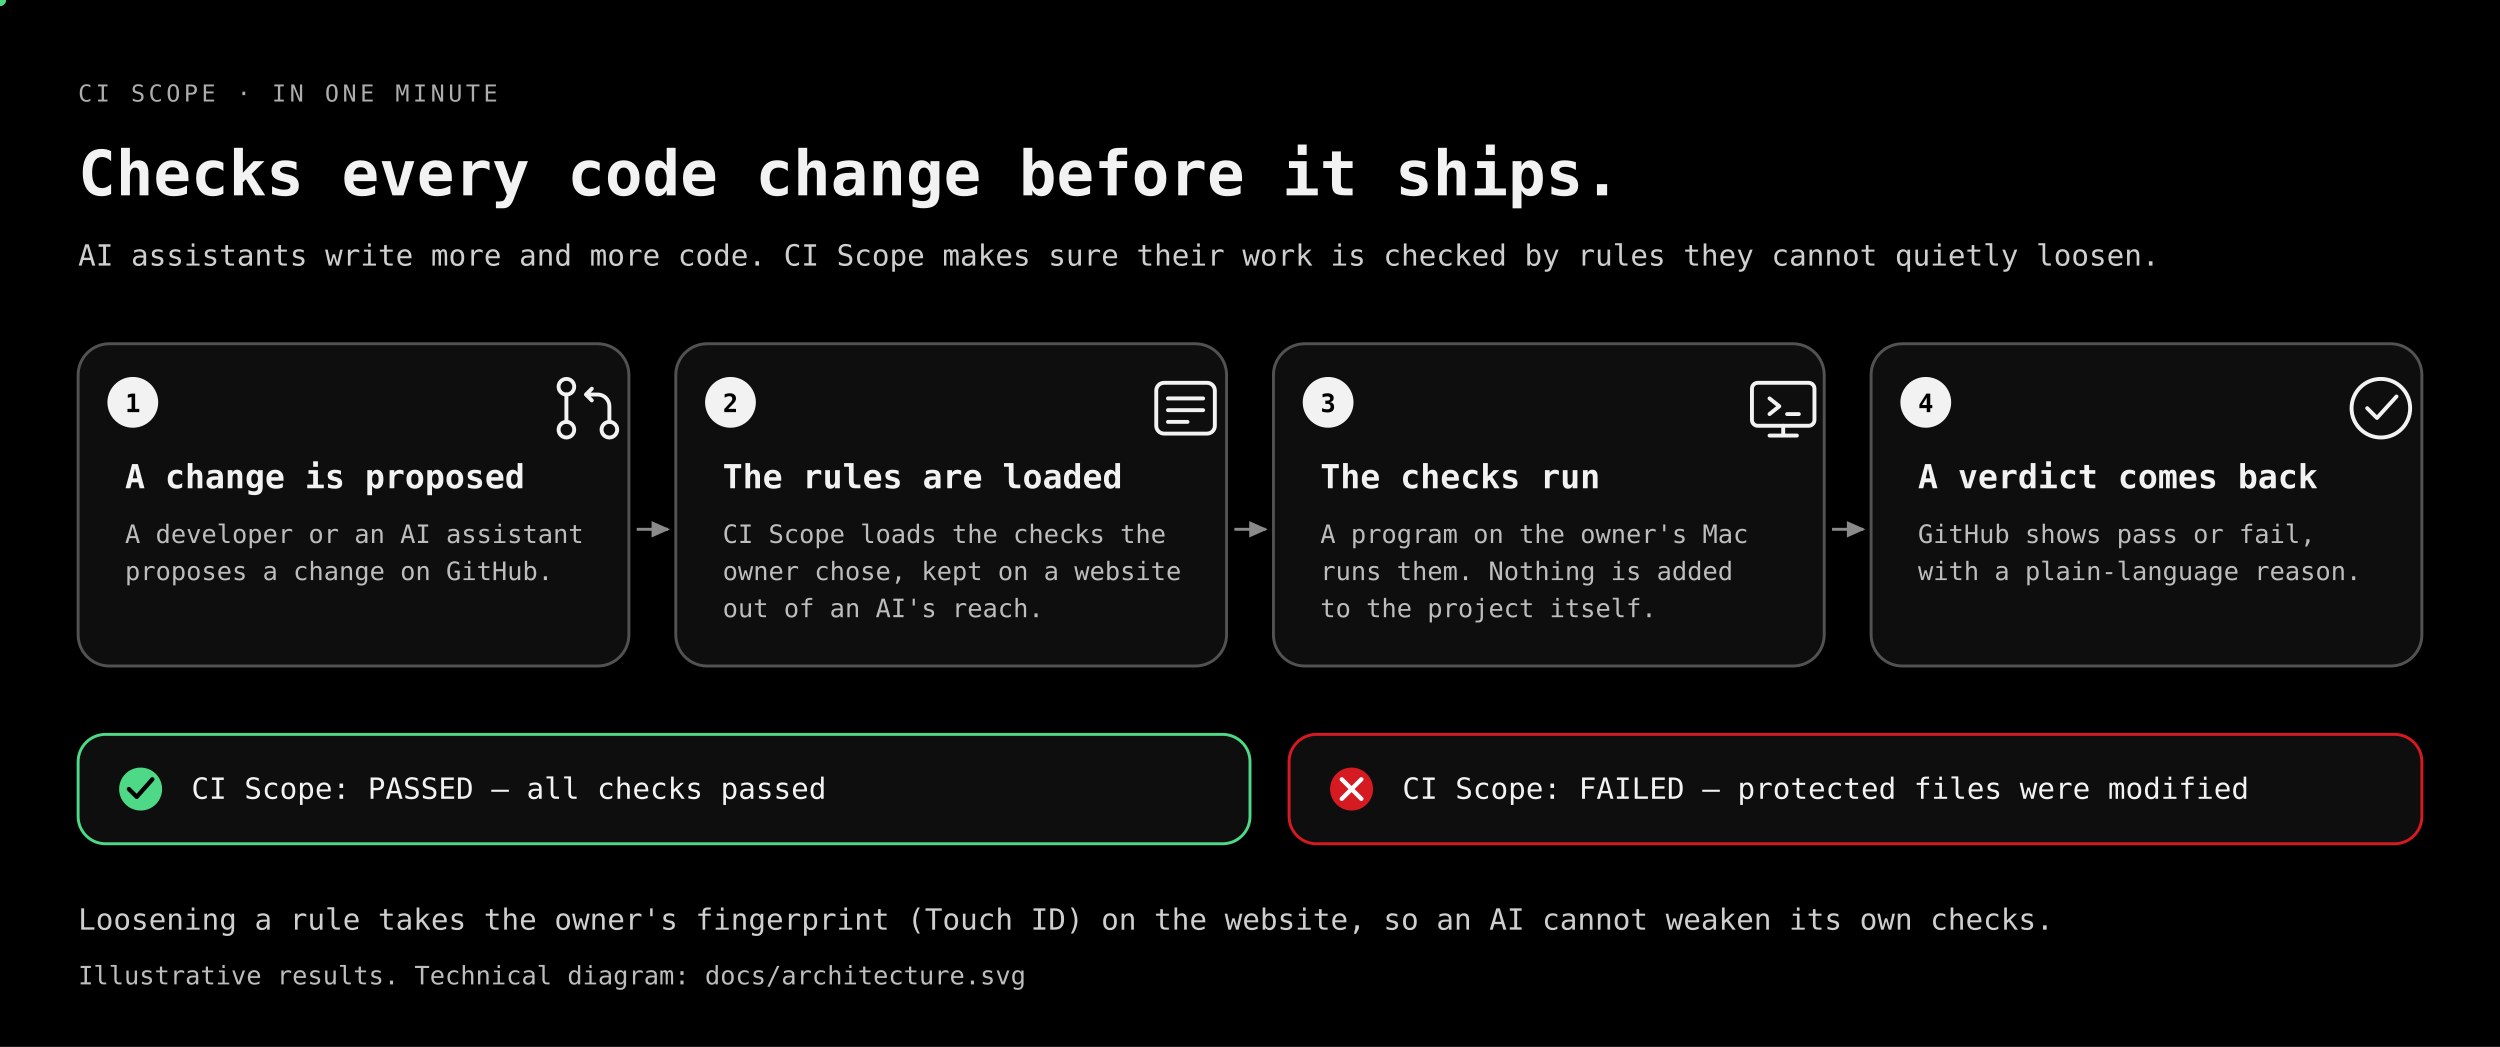
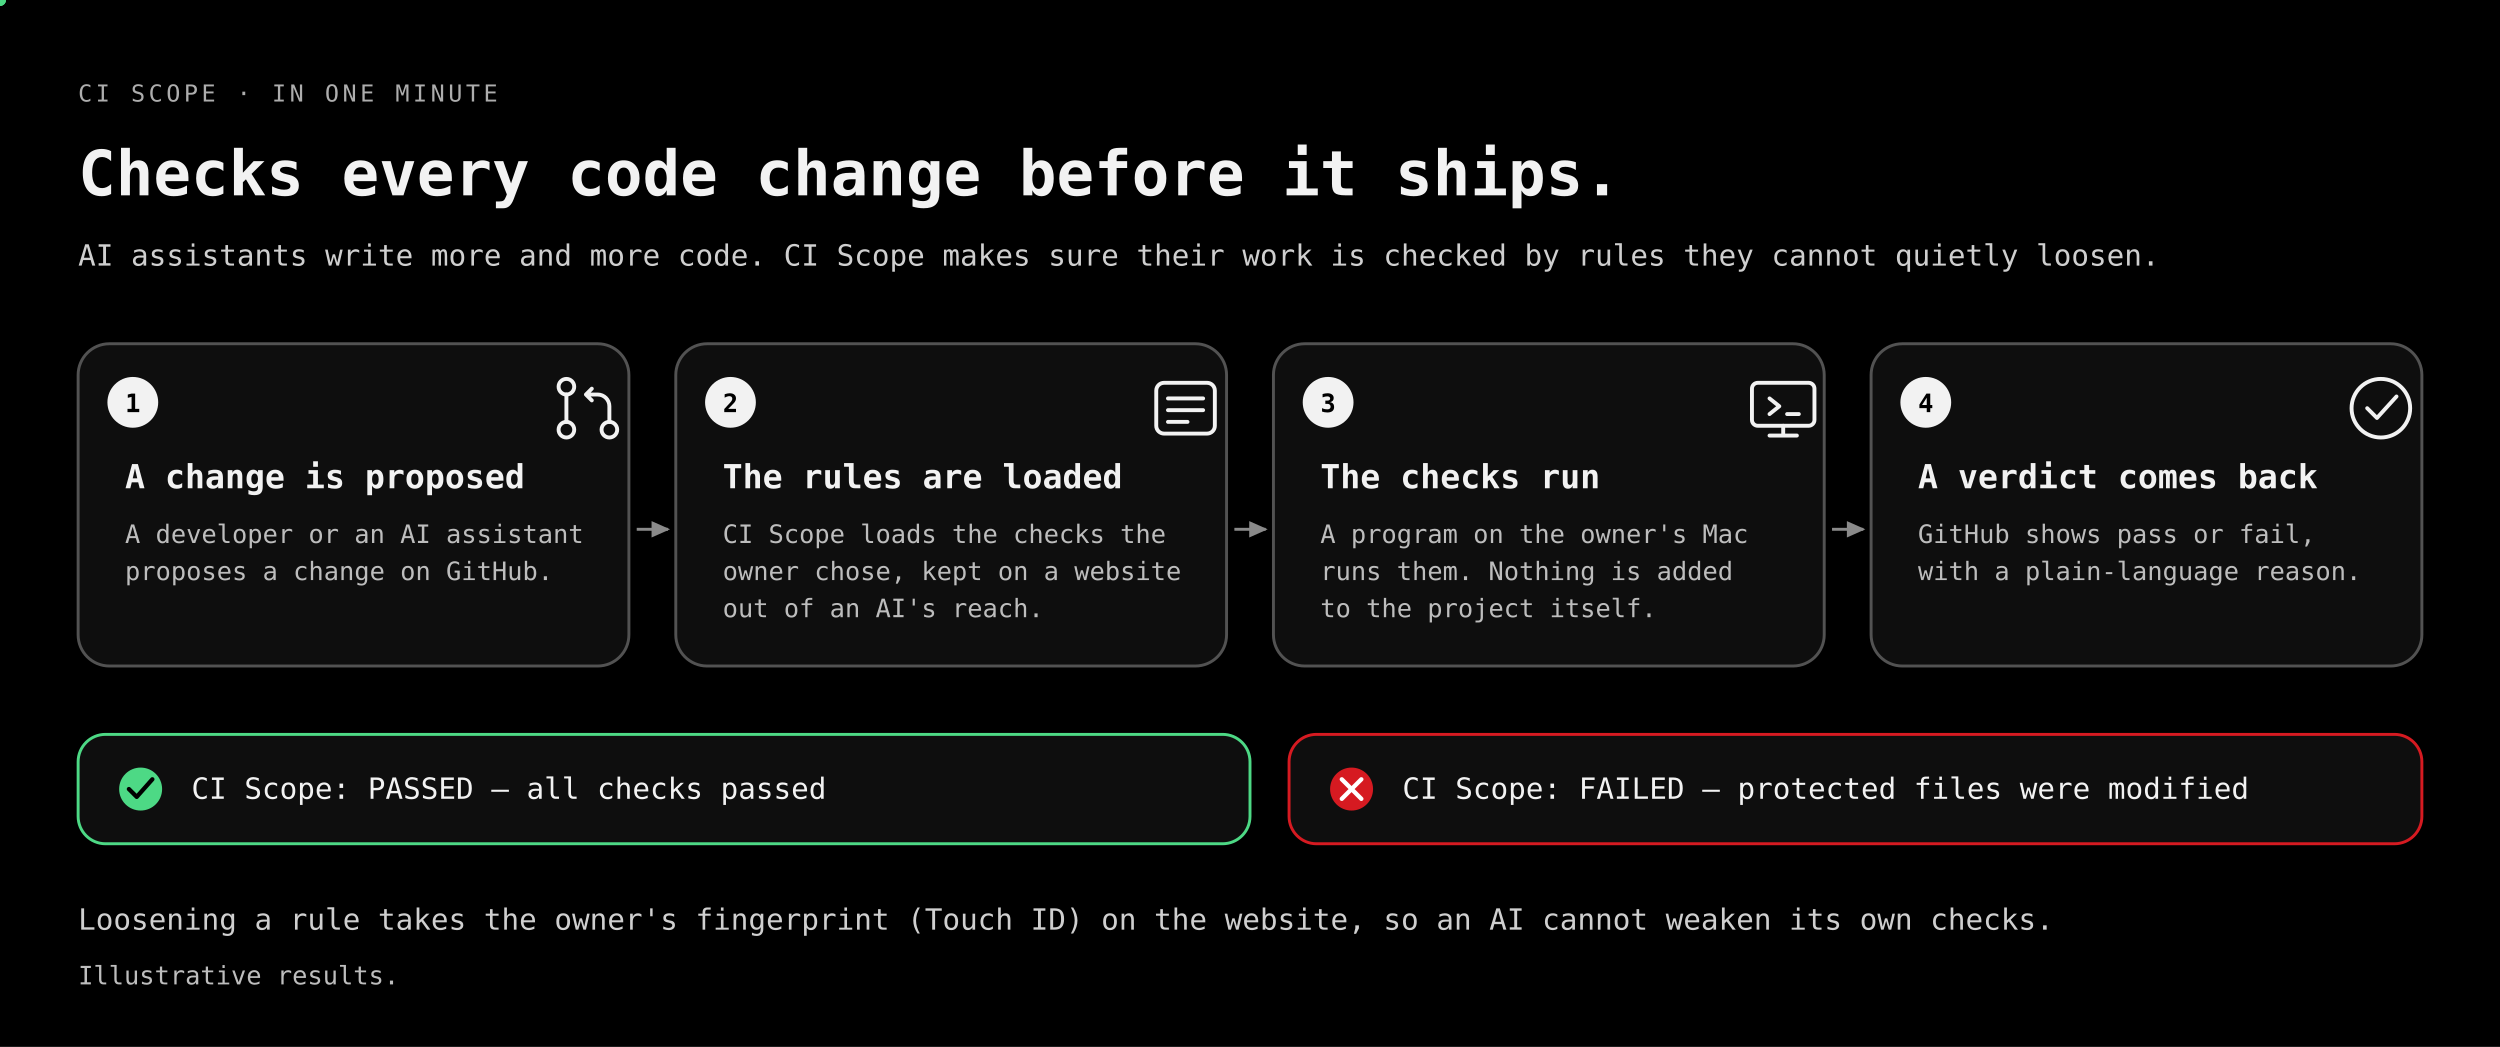
<svg xmlns="http://www.w3.org/2000/svg" viewBox="0 0 1280 536" width="1280" height="536" role="img" aria-labelledby="t d">
  <style>
    text { font-family: ui-monospace, "SF Mono", Menlo, Consolas, monospace; fill: #f2f2f2; }
    .cap { font-size: 12px; letter-spacing: 1.8px; fill: #adadad; }
    .big { font-size: 32px; font-weight: 700; }
    .lead { font-size: 15px; fill: #cfcfcf; }
    .h { font-size: 17px; font-weight: 700; }
    .s { font-size: 13px; fill: #bdbdbd; }
    .card { fill: #0e0e0e; stroke: #525252; stroke-width: 1.5; }
    .num { fill: #f2f2f2; }
    .n { font-size: 13px; font-weight: 700; fill: #000; }
    .ico { fill: none; stroke: #f2f2f2; stroke-width: 2; stroke-linecap: round; stroke-linejoin: round; }
    .arrow { fill: none; stroke: #8a8a8a; stroke-width: 1.5; }
    .ok { fill: #0e0e0e; stroke: #4dd985; stroke-width: 1.5; }
    .bad { fill: #0e0e0e; stroke: #d61a21; stroke-width: 1.5; }
    .dot { fill: #4dd985; }
    @media (prefers-reduced-motion: reduce) { .dot { display: none; } }
  </style>
  <defs>
    <marker id="ah" viewBox="0 0 10 10" refX="8" refY="5" markerWidth="7" markerHeight="7" orient="auto">
      <path d="M0 1 L9 5 L0 9 z" fill="#8a8a8a" />
    </marker>
  </defs>
  <rect width="1280" height="536" fill="#000" />
  <text x="40" y="52" class="cap">CI SCOPE · IN ONE MINUTE</text>
  <text x="40" y="100" class="big">Checks every code change before it ships.</text>
  <text x="40" y="136" class="lead">AI assistants write more and more code. CI Scope makes sure their work is checked by rules they cannot quietly loosen.</text>
  <rect class="card" x="40" y="176" width="282" height="165" rx="16" />
  <rect class="card" x="346" y="176" width="282" height="165" rx="16" />
  <rect class="card" x="652" y="176" width="282" height="165" rx="16" />
  <rect class="card" x="958" y="176" width="282" height="165" rx="16" />
  <circle class="num" cx="68" cy="206" r="13" />
  <text x="68" y="211" class="n" text-anchor="middle">1</text>
  <circle class="num" cx="374" cy="206" r="13" />
  <text x="374" y="211" class="n" text-anchor="middle">2</text>
  <circle class="num" cx="680" cy="206" r="13" />
  <text x="680" y="211" class="n" text-anchor="middle">3</text>
  <circle class="num" cx="986" cy="206" r="13" />
  <text x="986" y="211" class="n" text-anchor="middle">4</text>
  <g class="ico" transform="translate(282 190)">
    <circle cx="8" cy="8" r="4" />
    <circle cx="8" cy="30" r="4" />
    <circle cx="30" cy="30" r="4" />
    <path d="M8 12v14M30 26V18a6 6 0 0 0-6-6h-6M21 9l-3 3 3 3" />
  </g>
  <g class="ico" transform="translate(588 190)">
    <rect x="4" y="6" width="30" height="26" rx="4" />
    <path d="M10 14h18M10 20h18M10 26h10" />
  </g>
  <g class="ico" transform="translate(894 190)">
    <rect x="3" y="6" width="32" height="22" rx="3" />
    <path d="M12 33h14M19 28v5M12 14l5 4-5 4M21 22h6" />
  </g>
  <g class="ico" transform="translate(1200 190)">
    <circle cx="19" cy="19" r="15" />
    <path d="M12 19l5 5 10-11" />
  </g>
  <text x="64" y="250" class="h">A change is proposed</text>
  <text x="64" y="278" class="s">A developer or an AI assistant</text>
  <text x="64" y="297" class="s">proposes a change on GitHub.</text>
  <text x="370" y="250" class="h">The rules are loaded</text>
  <text x="370" y="278" class="s">CI Scope loads the checks the</text>
  <text x="370" y="297" class="s">owner chose, kept on a website</text>
  <text x="370" y="316" class="s">out of an AI's reach.</text>
  <text x="676" y="250" class="h">The checks run</text>
  <text x="676" y="278" class="s">A program on the owner's Mac</text>
  <text x="676" y="297" class="s">runs them. Nothing is added</text>
  <text x="676" y="316" class="s">to the project itself.</text>
  <text x="982" y="250" class="h">A verdict comes back</text>
  <text x="982" y="278" class="s">GitHub shows pass or fail,</text>
  <text x="982" y="297" class="s">with a plain-language reason.</text>
  <path class="arrow" d="M326 271 L342 271" marker-end="url(#ah)" />
  <path class="arrow" d="M632 271 L648 271" marker-end="url(#ah)" />
  <path class="arrow" d="M938 271 L954 271" marker-end="url(#ah)" />
  <circle class="dot" r="3">
    <animateMotion dur="6s" repeatCount="indefinite" path="M326 271 L342 271" />
  </circle>
  <circle class="dot" r="3">
    <animateMotion dur="6s" begin="2s" repeatCount="indefinite" path="M632 271 L648 271" />
  </circle>
  <circle class="dot" r="3">
    <animateMotion dur="6s" begin="4s" repeatCount="indefinite" path="M938 271 L954 271" />
  </circle>
  <g transform="translate(0 -24)">
    <rect class="ok" x="40" y="400" width="600" height="56" rx="14" />
    <circle cx="72" cy="428" r="11" fill="#4dd985" />
    <path d="M66 428l4 4 8-9" fill="none" stroke="#000" stroke-width="2.2" stroke-linecap="round" stroke-linejoin="round" />
    <text x="98" y="433" style="font-size:15px">CI Scope: PASSED — all checks passed</text>
    <rect class="bad" x="660" y="400" width="580" height="56" rx="14" />
    <circle cx="692" cy="428" r="11" fill="#d61a21" />
    <path d="M687 423l10 10M697 423l-10 10" fill="none" stroke="#fff" stroke-width="2.2" stroke-linecap="round" />
    <text x="718" y="433" style="font-size:15px">CI Scope: FAILED — protected files were modified</text>
    <text x="40" y="500" class="lead">Loosening a rule takes the owner's fingerprint (Touch ID) on the website, so an AI cannot weaken its own checks.</text>
-     <text x="40" y="528" class="s">Illustrative results. Technical diagram: docs/architecture.svg</text>
+     <text x="40" y="528" class="s">Illustrative results.</text>
  </g>
</svg>
